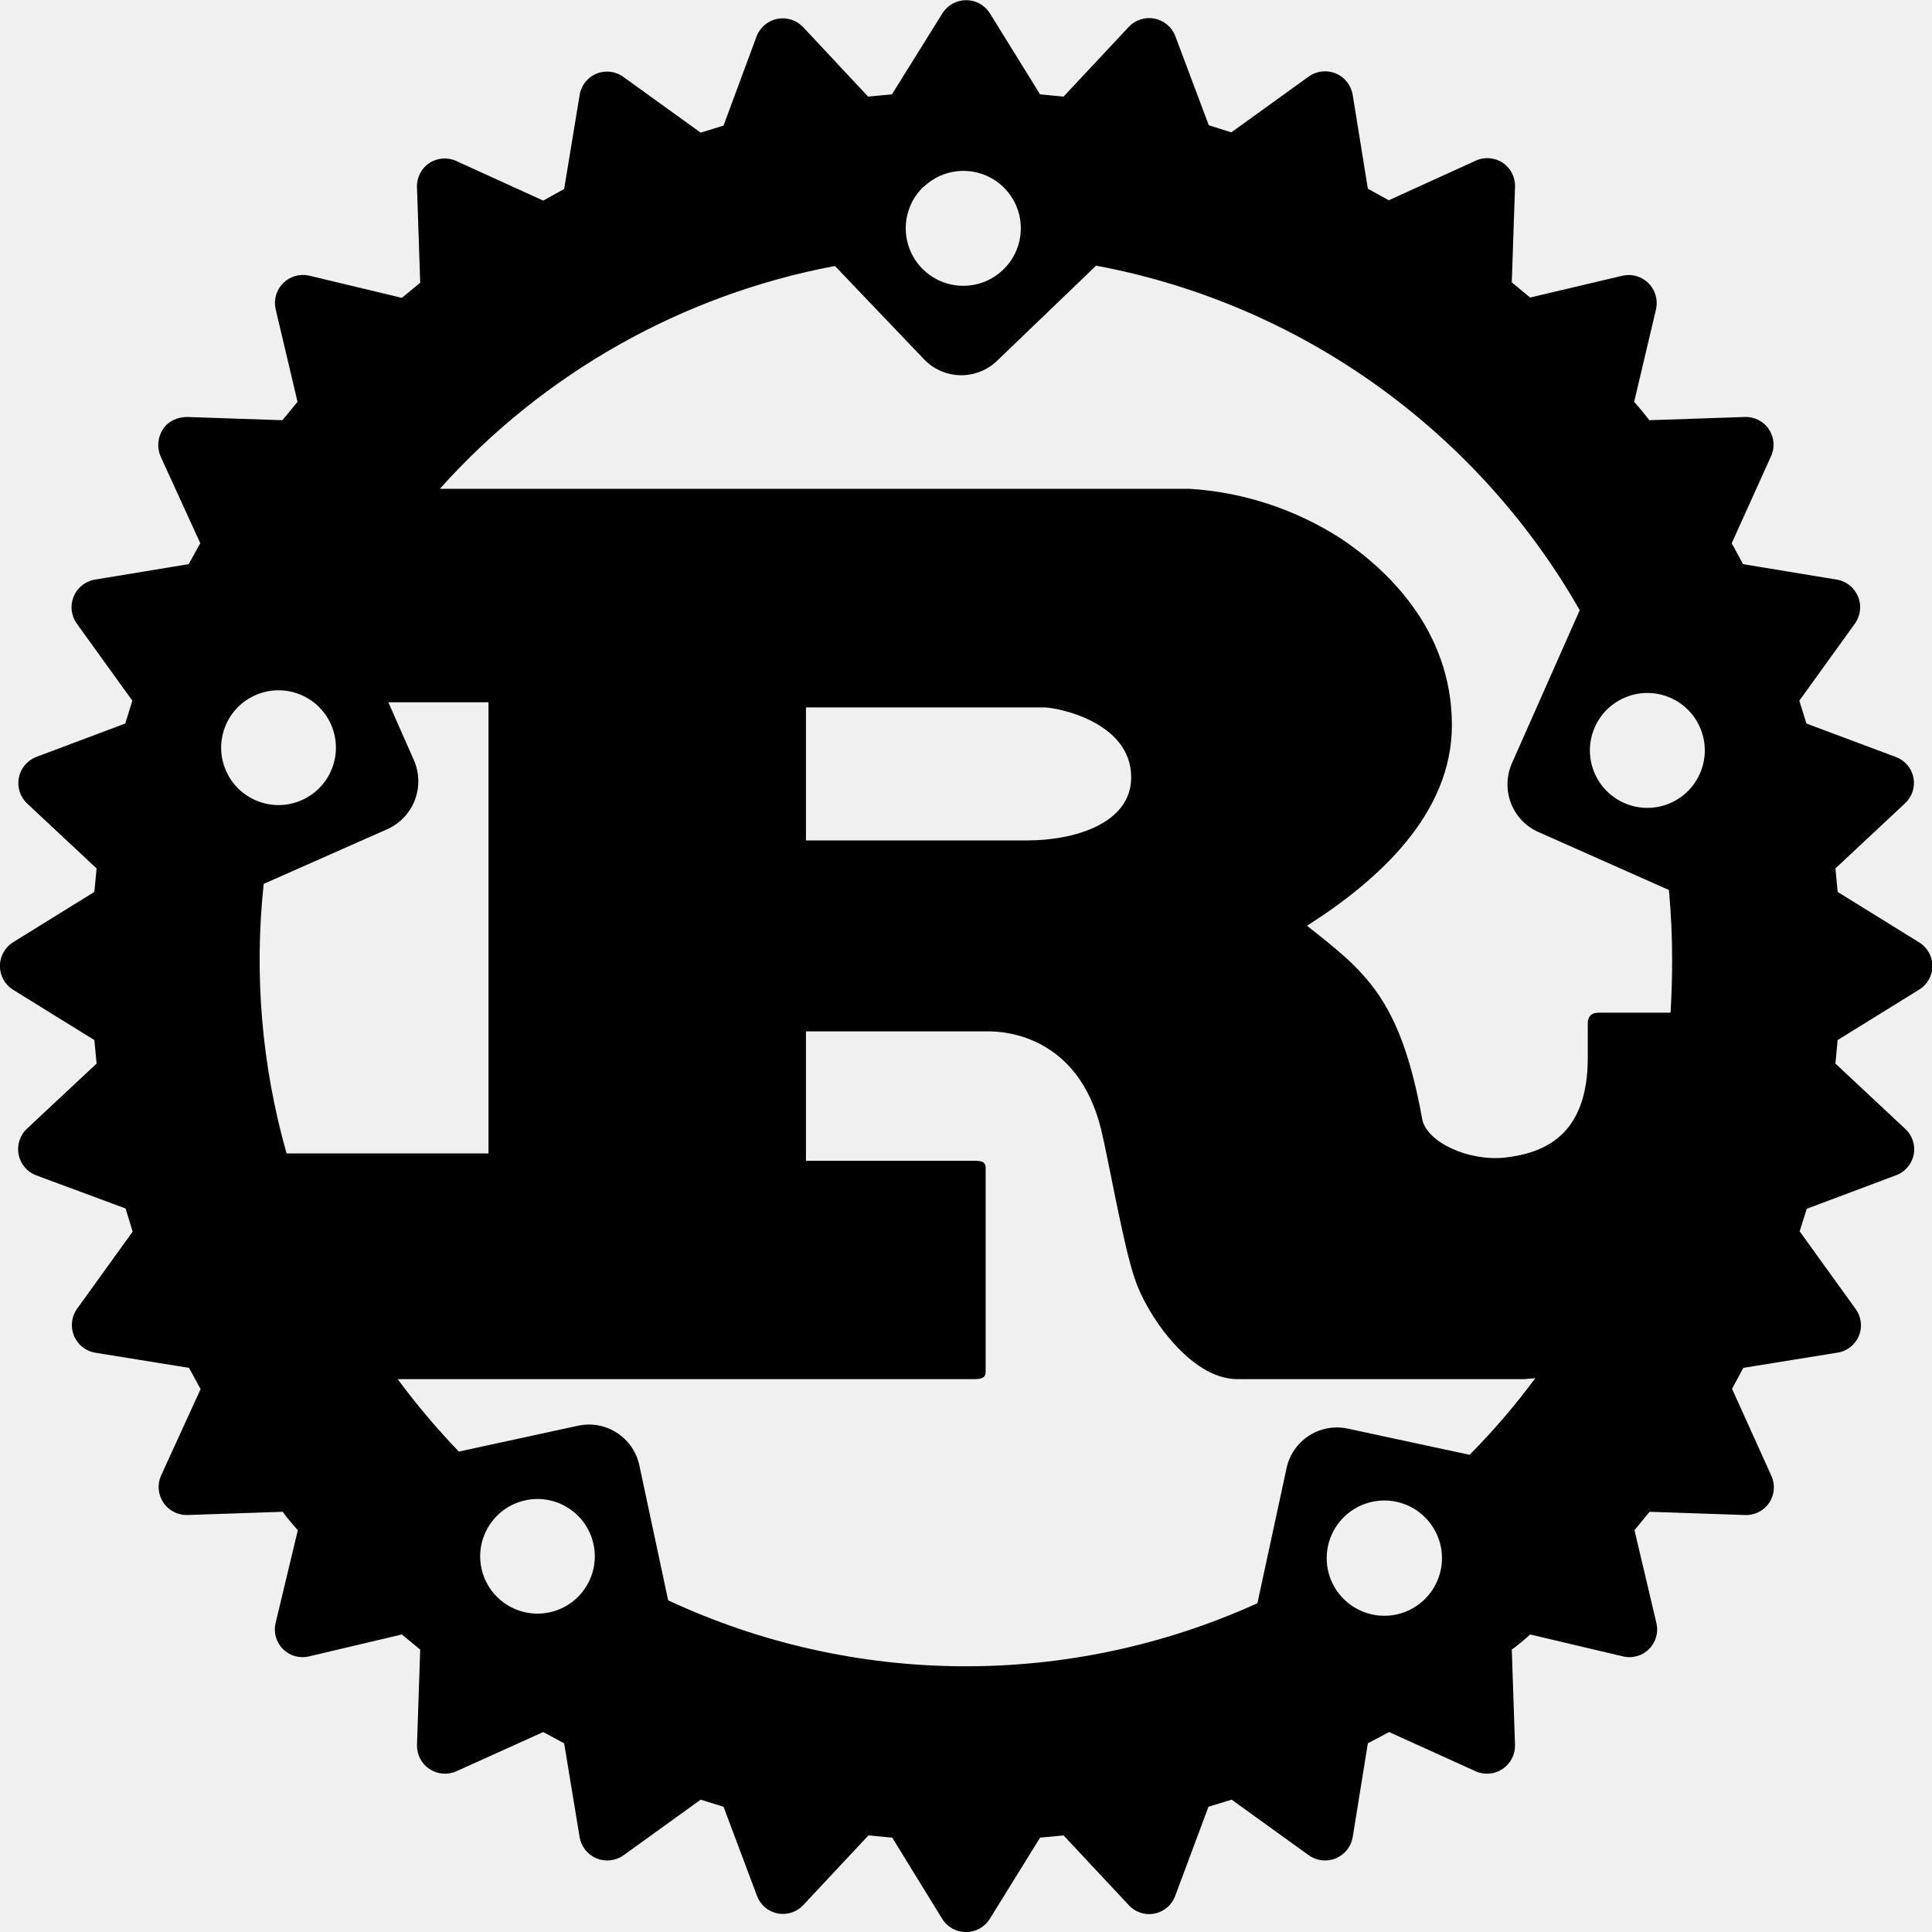
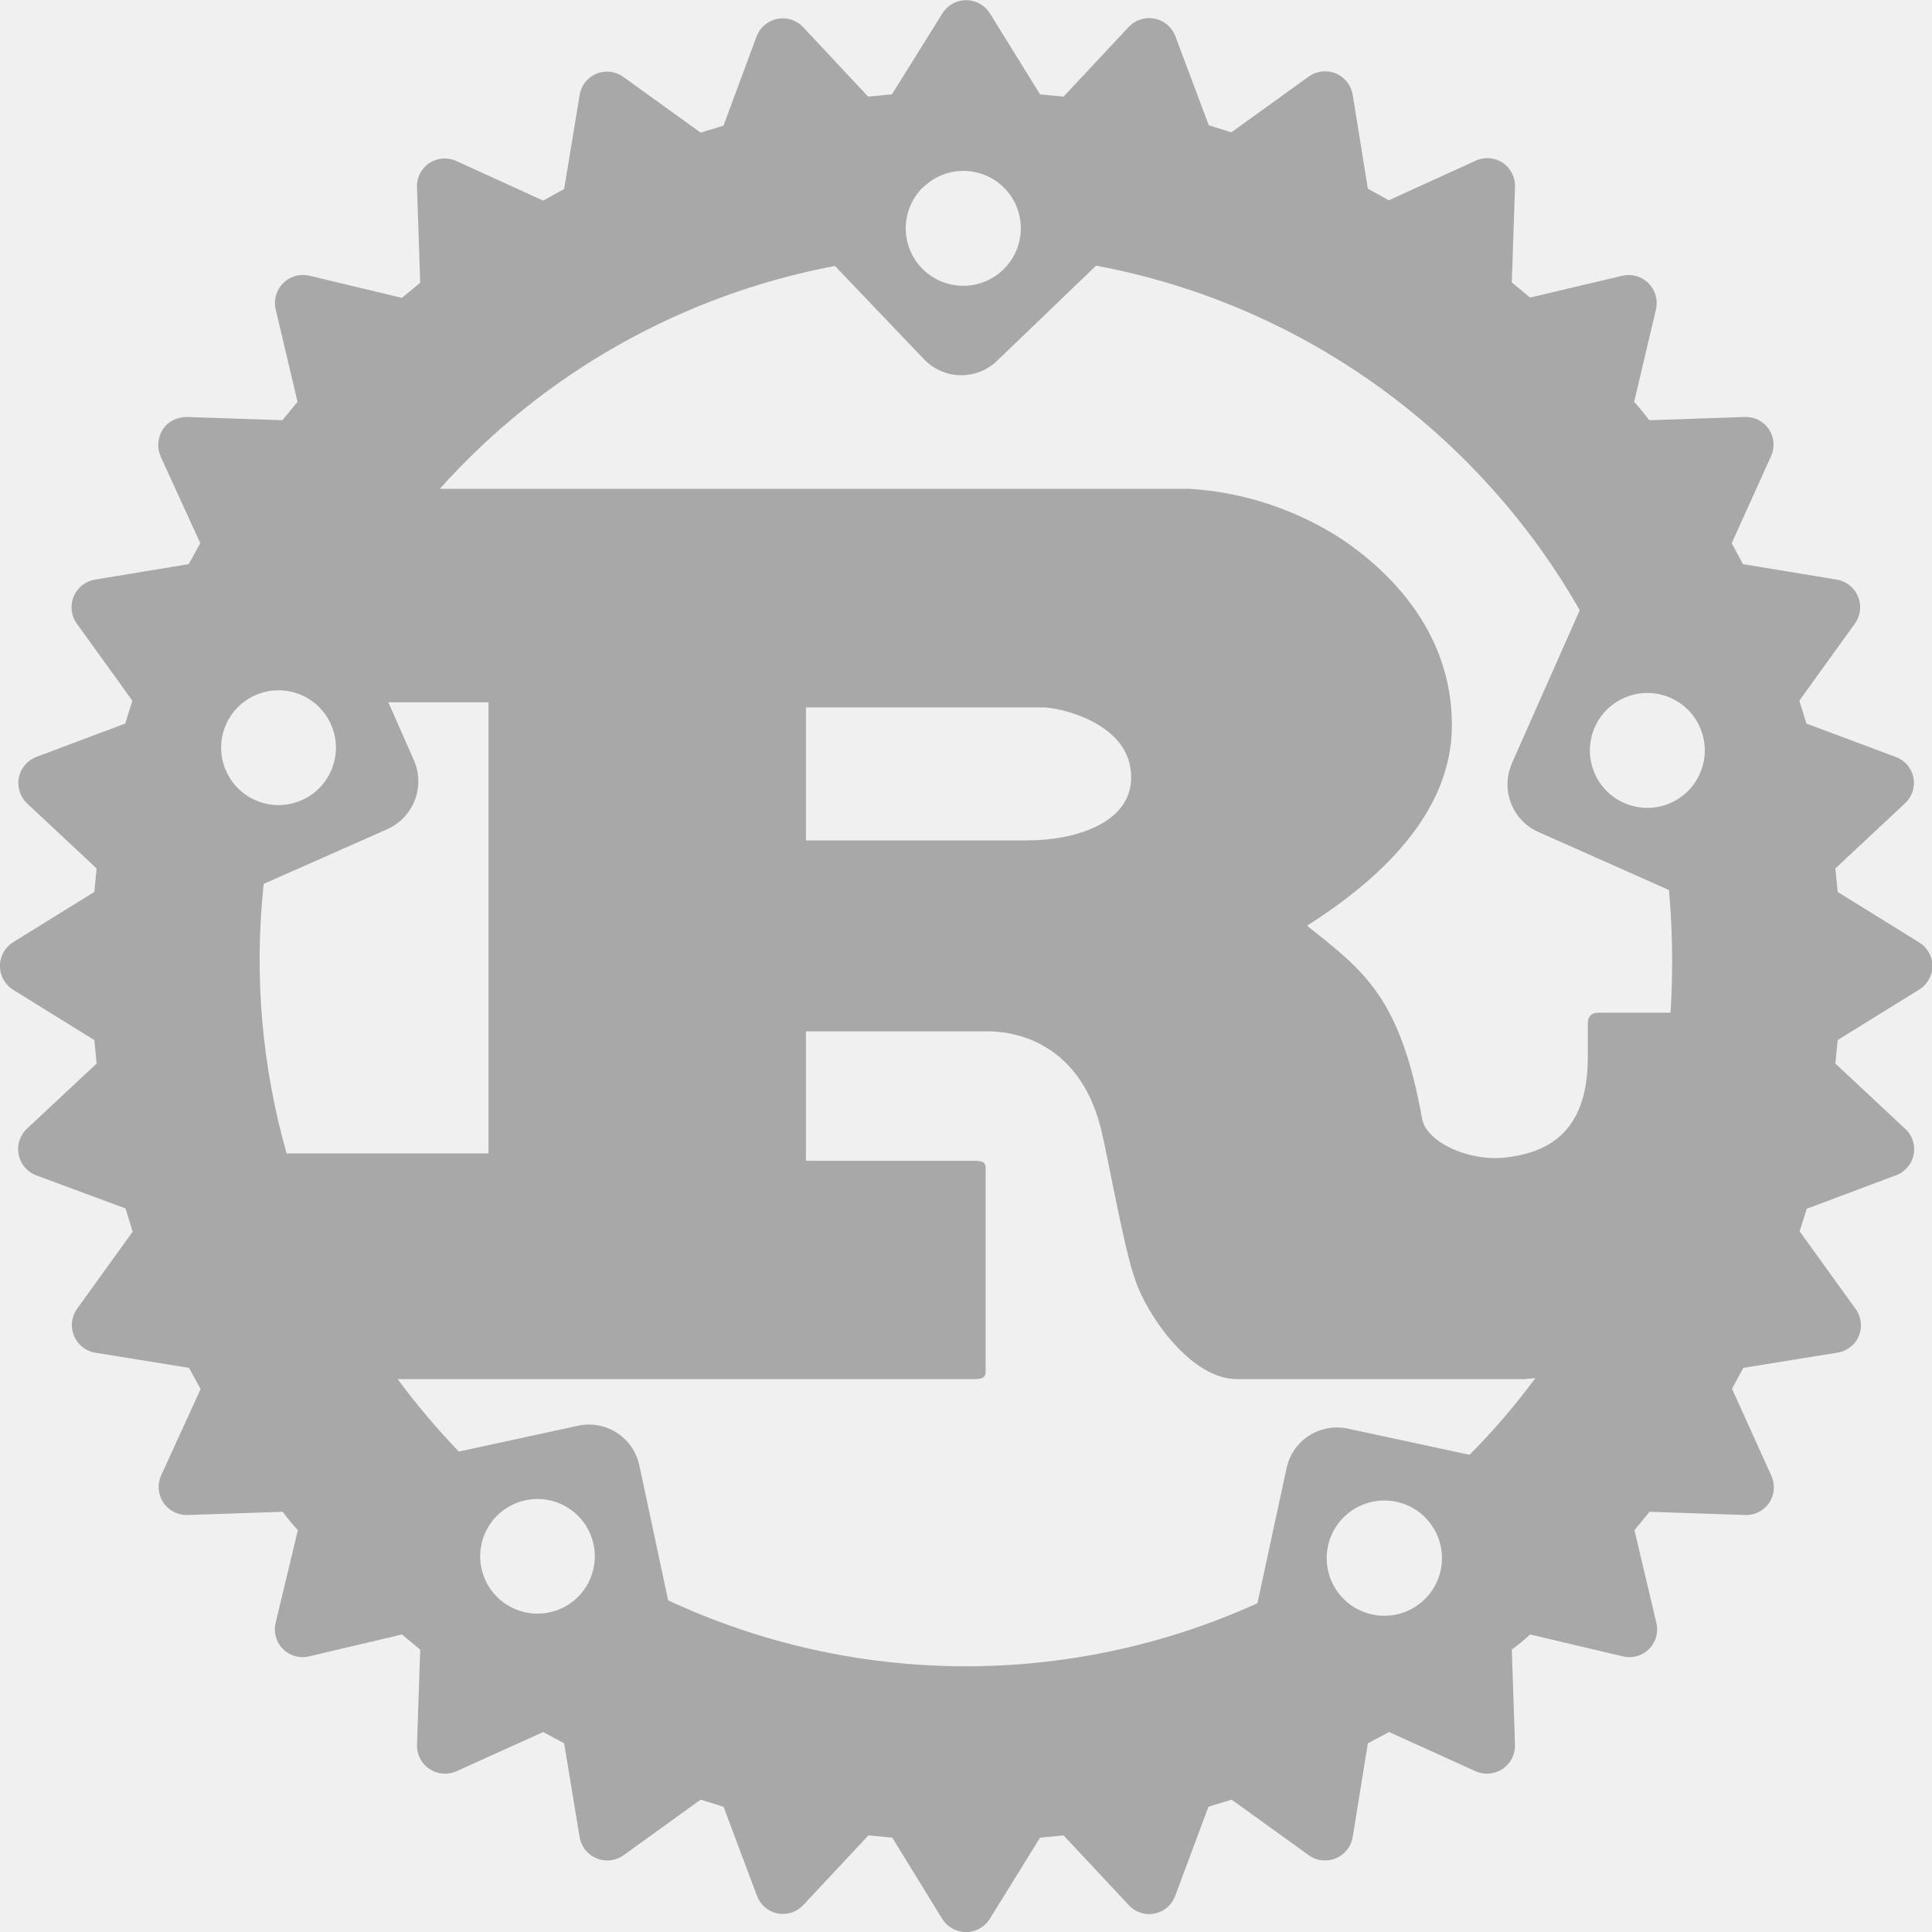
<svg xmlns="http://www.w3.org/2000/svg" fill="none" viewBox="0 0 600 600">
  <g clip-path="url(#cgda)">
-     <path fill="#000" d="M595.9 292.6 570.7 277l-.7-7.3 21.6-20.2a8.6 8.6 0 0 0-2.8-14.4L561 224.7l-2.2-7.1 17.3-24a8.7 8.7 0 0 0-5.7-13.6l-29.1-4.8-3.5-6.5 12.2-27a8.6 8.6 0 0 0-8.2-12.2l-29.6 1q-2.2-2.9-4.7-5.7l6.8-28.8A8.7 8.7 0 0 0 504 85.6l-28.8 6.8-5.7-4.7 1-29.6a8.6 8.6 0 0 0-12.2-8.2l-27 12.3-6.5-3.6-4.7-29.1a8.7 8.7 0 0 0-13.7-5.7l-24 17.3-7-2.2L365 11.2a8.7 8.7 0 0 0-14.5-2.8L330.3 30l-7.3-.7-15.6-25.2a8.7 8.7 0 0 0-14.7 0L277 29.3l-7.4.7-20.2-21.6a8.7 8.7 0 0 0-14.4 2.8L224.7 39l-7.1 2.2-24-17.3a8.6 8.6 0 0 0-13.6 5.7l-4.8 29.1-6.5 3.6-27-12.3a8.6 8.6 0 0 0-12.2 8.2l1 29.6-5.7 4.7L96 85.6A8.7 8.7 0 0 0 85.6 96l6.8 28.8-4.7 5.7-29.6-1c-3 0-5.9 1.3-7.5 3.8a9 9 0 0 0-.7 8.5l12.3 26.9-3.6 6.5-29.1 4.8a8.7 8.7 0 0 0-5.7 13.6l17.3 24-2.2 7.1-27.7 10.4a8.7 8.7 0 0 0-2.8 14.4L30 269.7l-.7 7.3-25.2 15.6a8.7 8.7 0 0 0 0 14.8L29.3 323l.7 7.3-21.6 20.2a8.7 8.7 0 0 0 2.8 14.5L39 375.3l2.2 7.2-17.3 24a8.7 8.7 0 0 0 5.7 13.6l29.1 4.7 3.6 6.6L50 458.3a8.7 8.7 0 0 0 8.2 12.2l29.6-1q2.2 3 4.7 5.7L85.6 504A8.6 8.6 0 0 0 96 514.4l28.8-6.8 5.7 4.7-1 29.6a8.7 8.7 0 0 0 12.2 8.2l27-12.2 6.5 3.5 4.8 29.1a8.7 8.7 0 0 0 13.6 5.7l24-17.3 7.1 2.2 10.4 27.7a8.6 8.6 0 0 0 14.4 2.8l20.2-21.6 7.4.7 15.5 25.2a8.7 8.7 0 0 0 14.8 0l15.6-25.2 7.3-.7 20.2 21.6a8.6 8.6 0 0 0 14.5-2.9l10.3-27.6 7.2-2.2 24 17.3a8.7 8.7 0 0 0 13.6-5.7l4.7-29.1 6.6-3.5 26.9 12.2a8.7 8.7 0 0 0 12.2-8.2l-1-29.6q3-2.2 5.7-4.7l28.8 6.8a8.6 8.6 0 0 0 10.4-10.4l-6.8-28.8 4.7-5.7 29.6 1a8.6 8.6 0 0 0 8.2-12.2l-12.2-27 3.5-6.5 29.1-4.7a8.6 8.6 0 0 0 5.7-13.7l-17.3-24 2.2-7 27.7-10.4a8.6 8.6 0 0 0 2.8-14.5L570 330.3l.7-7.3 25.2-15.6a8.6 8.6 0 0 0 0-14.8m-168.6 209a17.9 17.9 0 1 1 7.6-34.9 17.9 17.9 0 0 1-7.6 34.9m-8.6-57.9a16 16 0 0 0-19.2 12.5l-9 41.7a219 219 0 0 1-183-.9l-8.9-41.7a16 16 0 0 0-19.2-12.5l-36.9 8q-10.2-10.6-19-22.5h179.2c2 0 3.4-.4 3.4-2.2v-63.4c0-1.9-1.3-2.2-3.4-2.2h-52.4v-40.2H307c5.2 0 27.7 1.4 34.9 30.2 2.2 8.8 7.2 37.6 10.6 46.8 3.3 10.4 17 31 31.7 31h89.3l3.3-.3q-9.3 12.6-20.4 23.8zm-247.9 57a17.8 17.8 0 1 1-7.5-34.8 17.8 17.8 0 0 1 7.5 34.8m-68-275.7a17.8 17.8 0 1 1-32.6 14.4 17.8 17.8 0 0 1 32.6-14.4m-20.9 49.5 38.4-17a16.3 16.3 0 0 0 8.2-21.5l-7.9-17.9h31.1v140.1H89a220 220 0 0 1-7.1-83.7M250.3 261v-41.3h74c3.9 0 27 4.4 27 21.7 0 14.4-17.7 19.6-32.3 19.6zm269 37.2q0 8.2-.5 16.3h-22.5q-3.3.1-3.2 3.6v10.4c0 24.3-13.7 29.6-25.7 31-11.5 1.2-24.2-4.8-25.7-11.8-6.8-38-18-46.1-35.8-60.2 22-14 45-34.6 45-62.3 0-29.8-20.5-48.6-34.4-57.9a98 98 0 0 0-47.1-15.5H136.6a219 219 0 0 1 122.7-69.2l27.5 28.8a16 16 0 0 0 23 .5l30.6-29.4c64.3 12 118.8 52 150.2 107l-21 47.4c-3.7 8.3 0 17.9 8.2 21.5l40.5 18q1 10.7 1 21.8M286.9 58a17.8 17.8 0 1 1 24.6 25.8A17.8 17.8 0 1 1 286.8 58m208.5 167.8a17.8 17.8 0 1 1 32.6 14.5 17.8 17.8 0 1 1-32.6-14.5" />
+     <path fill="#A8A8A8" d="M595.9 292.6 570.7 277l-.7-7.3 21.6-20.2a8.6 8.6 0 0 0-2.8-14.4L561 224.7l-2.2-7.1 17.3-24a8.7 8.7 0 0 0-5.7-13.6l-29.1-4.8-3.5-6.5 12.2-27a8.6 8.6 0 0 0-8.2-12.2l-29.6 1q-2.2-2.9-4.7-5.7l6.8-28.8A8.7 8.7 0 0 0 504 85.6l-28.8 6.8-5.7-4.7 1-29.6a8.6 8.6 0 0 0-12.2-8.2l-27 12.3-6.5-3.6-4.7-29.1a8.7 8.7 0 0 0-13.7-5.7l-24 17.3-7-2.2L365 11.2a8.7 8.7 0 0 0-14.5-2.8L330.3 30l-7.3-.7-15.6-25.2a8.7 8.7 0 0 0-14.7 0L277 29.3l-7.4.7-20.2-21.6a8.7 8.7 0 0 0-14.4 2.8L224.7 39l-7.1 2.2-24-17.3a8.6 8.6 0 0 0-13.6 5.7l-4.8 29.1-6.5 3.6-27-12.3a8.6 8.6 0 0 0-12.2 8.2l1 29.6-5.7 4.7L96 85.6A8.7 8.7 0 0 0 85.6 96l6.8 28.8-4.7 5.7-29.6-1c-3 0-5.9 1.3-7.5 3.8a9 9 0 0 0-.7 8.5l12.3 26.9-3.6 6.5-29.1 4.8a8.7 8.7 0 0 0-5.7 13.6l17.3 24-2.2 7.1-27.7 10.4a8.7 8.7 0 0 0-2.8 14.4L30 269.7l-.7 7.3-25.2 15.6a8.7 8.7 0 0 0 0 14.8L29.3 323l.7 7.3-21.6 20.2a8.7 8.7 0 0 0 2.8 14.5L39 375.3l2.2 7.2-17.3 24a8.7 8.7 0 0 0 5.7 13.6l29.1 4.7 3.6 6.6L50 458.3a8.7 8.7 0 0 0 8.2 12.2l29.6-1q2.2 3 4.7 5.7L85.6 504A8.6 8.6 0 0 0 96 514.4l28.8-6.8 5.7 4.7-1 29.6a8.7 8.7 0 0 0 12.2 8.2l27-12.2 6.5 3.5 4.8 29.1a8.7 8.7 0 0 0 13.6 5.7l24-17.3 7.1 2.2 10.4 27.7a8.6 8.6 0 0 0 14.4 2.8l20.2-21.6 7.4.7 15.5 25.2a8.7 8.7 0 0 0 14.8 0l15.6-25.2 7.3-.7 20.2 21.6a8.6 8.6 0 0 0 14.5-2.9l10.3-27.6 7.2-2.2 24 17.3a8.7 8.7 0 0 0 13.6-5.7l4.7-29.1 6.6-3.5 26.9 12.2a8.7 8.7 0 0 0 12.2-8.2l-1-29.6q3-2.2 5.7-4.7l28.8 6.8a8.6 8.6 0 0 0 10.4-10.4l-6.8-28.8 4.7-5.7 29.6 1a8.6 8.6 0 0 0 8.2-12.2l-12.2-27 3.5-6.5 29.1-4.7a8.6 8.6 0 0 0 5.7-13.7l-17.3-24 2.2-7 27.7-10.4a8.6 8.6 0 0 0 2.8-14.5L570 330.3l.7-7.3 25.2-15.6a8.6 8.6 0 0 0 0-14.8m-168.6 209a17.9 17.9 0 1 1 7.6-34.9 17.9 17.9 0 0 1-7.6 34.9m-8.6-57.9a16 16 0 0 0-19.2 12.5l-9 41.7a219 219 0 0 1-183-.9l-8.9-41.7a16 16 0 0 0-19.2-12.5l-36.9 8q-10.2-10.6-19-22.5h179.2c2 0 3.4-.4 3.4-2.2v-63.4c0-1.9-1.3-2.2-3.4-2.2h-52.4v-40.2H307c5.2 0 27.7 1.4 34.9 30.2 2.2 8.8 7.2 37.6 10.6 46.8 3.3 10.4 17 31 31.7 31h89.3l3.3-.3q-9.3 12.6-20.4 23.8zm-247.9 57a17.8 17.8 0 1 1-7.5-34.8 17.8 17.8 0 0 1 7.5 34.8m-68-275.7a17.8 17.8 0 1 1-32.6 14.4 17.8 17.8 0 0 1 32.6-14.4m-20.9 49.5 38.4-17a16.3 16.3 0 0 0 8.2-21.5l-7.9-17.9h31.1v140.1H89a220 220 0 0 1-7.1-83.7M250.3 261v-41.3h74c3.9 0 27 4.4 27 21.7 0 14.4-17.7 19.6-32.3 19.6zm269 37.2q0 8.2-.5 16.3h-22.5q-3.3.1-3.2 3.6v10.4c0 24.3-13.7 29.6-25.7 31-11.5 1.2-24.2-4.8-25.7-11.8-6.8-38-18-46.1-35.8-60.2 22-14 45-34.6 45-62.3 0-29.8-20.5-48.6-34.4-57.9a98 98 0 0 0-47.1-15.5H136.6a219 219 0 0 1 122.7-69.2l27.5 28.8a16 16 0 0 0 23 .5l30.6-29.4c64.3 12 118.8 52 150.2 107l-21 47.4c-3.7 8.3 0 17.9 8.2 21.5l40.5 18q1 10.7 1 21.8M286.9 58a17.8 17.8 0 1 1 24.6 25.8A17.8 17.8 0 1 1 286.8 58m208.5 167.8a17.8 17.8 0 1 1 32.6 14.5 17.8 17.8 0 1 1-32.6-14.5" />
  </g>
  <defs>
    <clipPath id="cgda">
      <path fill="#fff" d="M0 0h600v600H0z" />
    </clipPath>
  </defs>
</svg>
